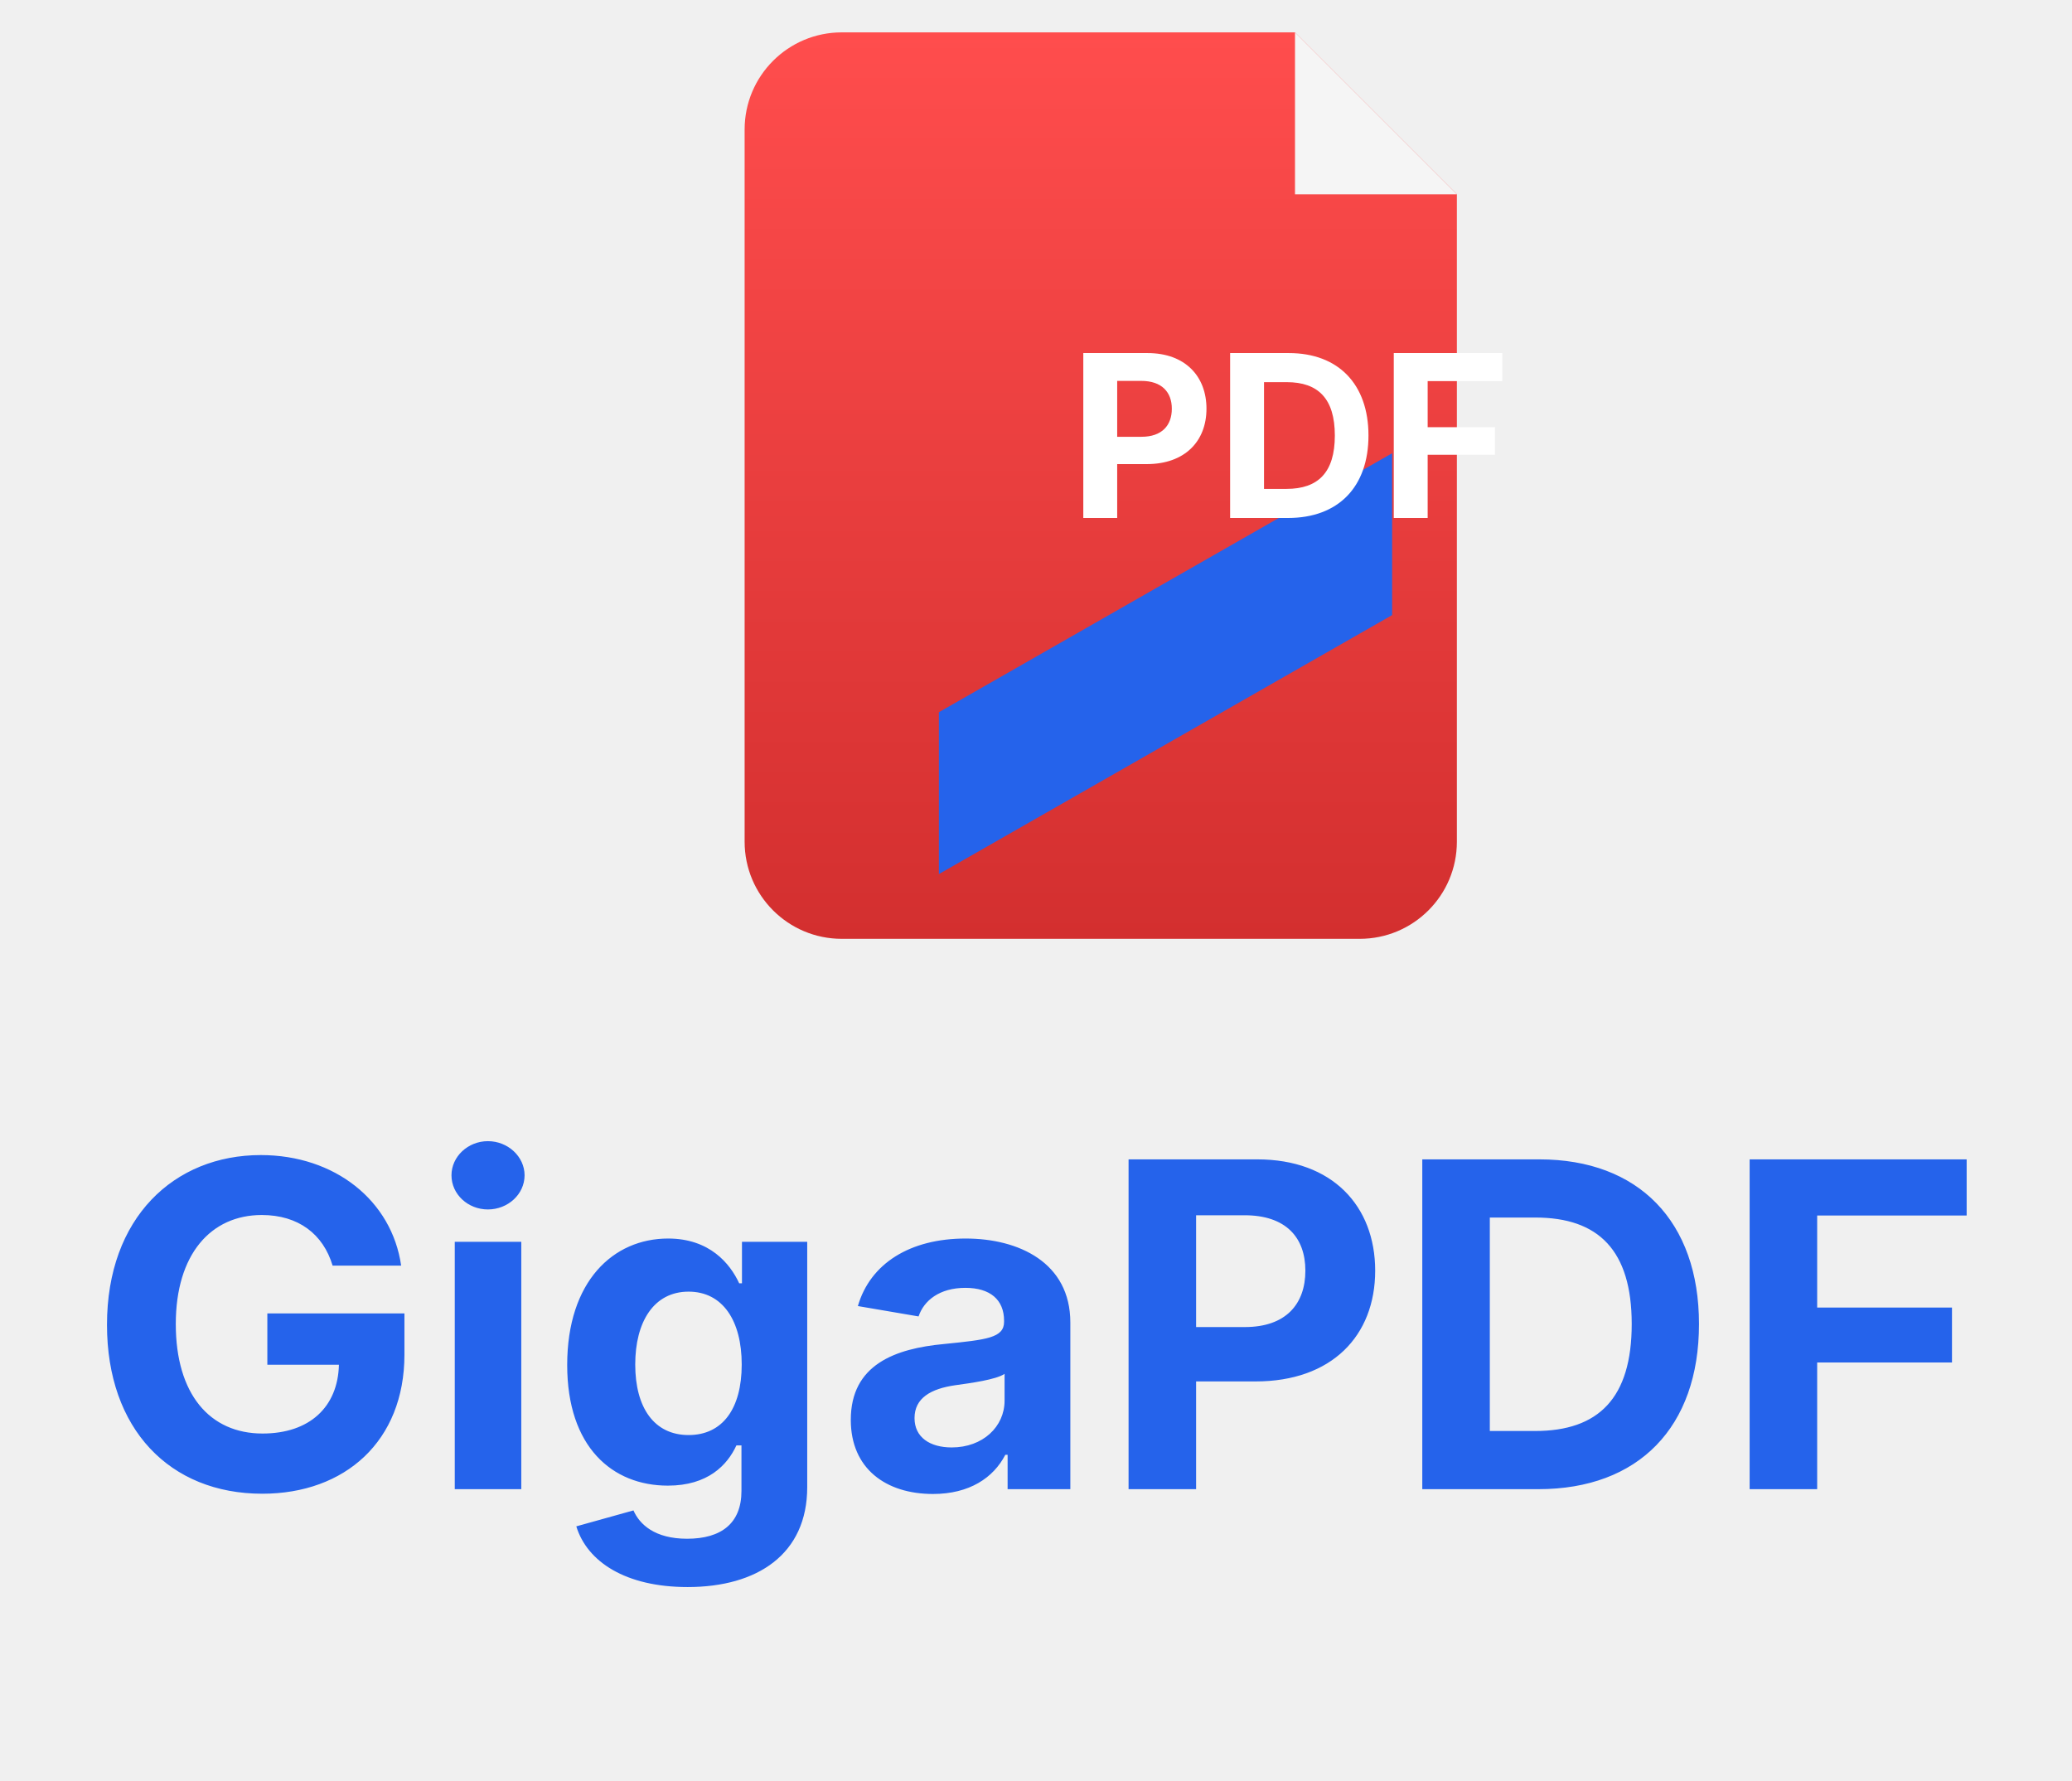
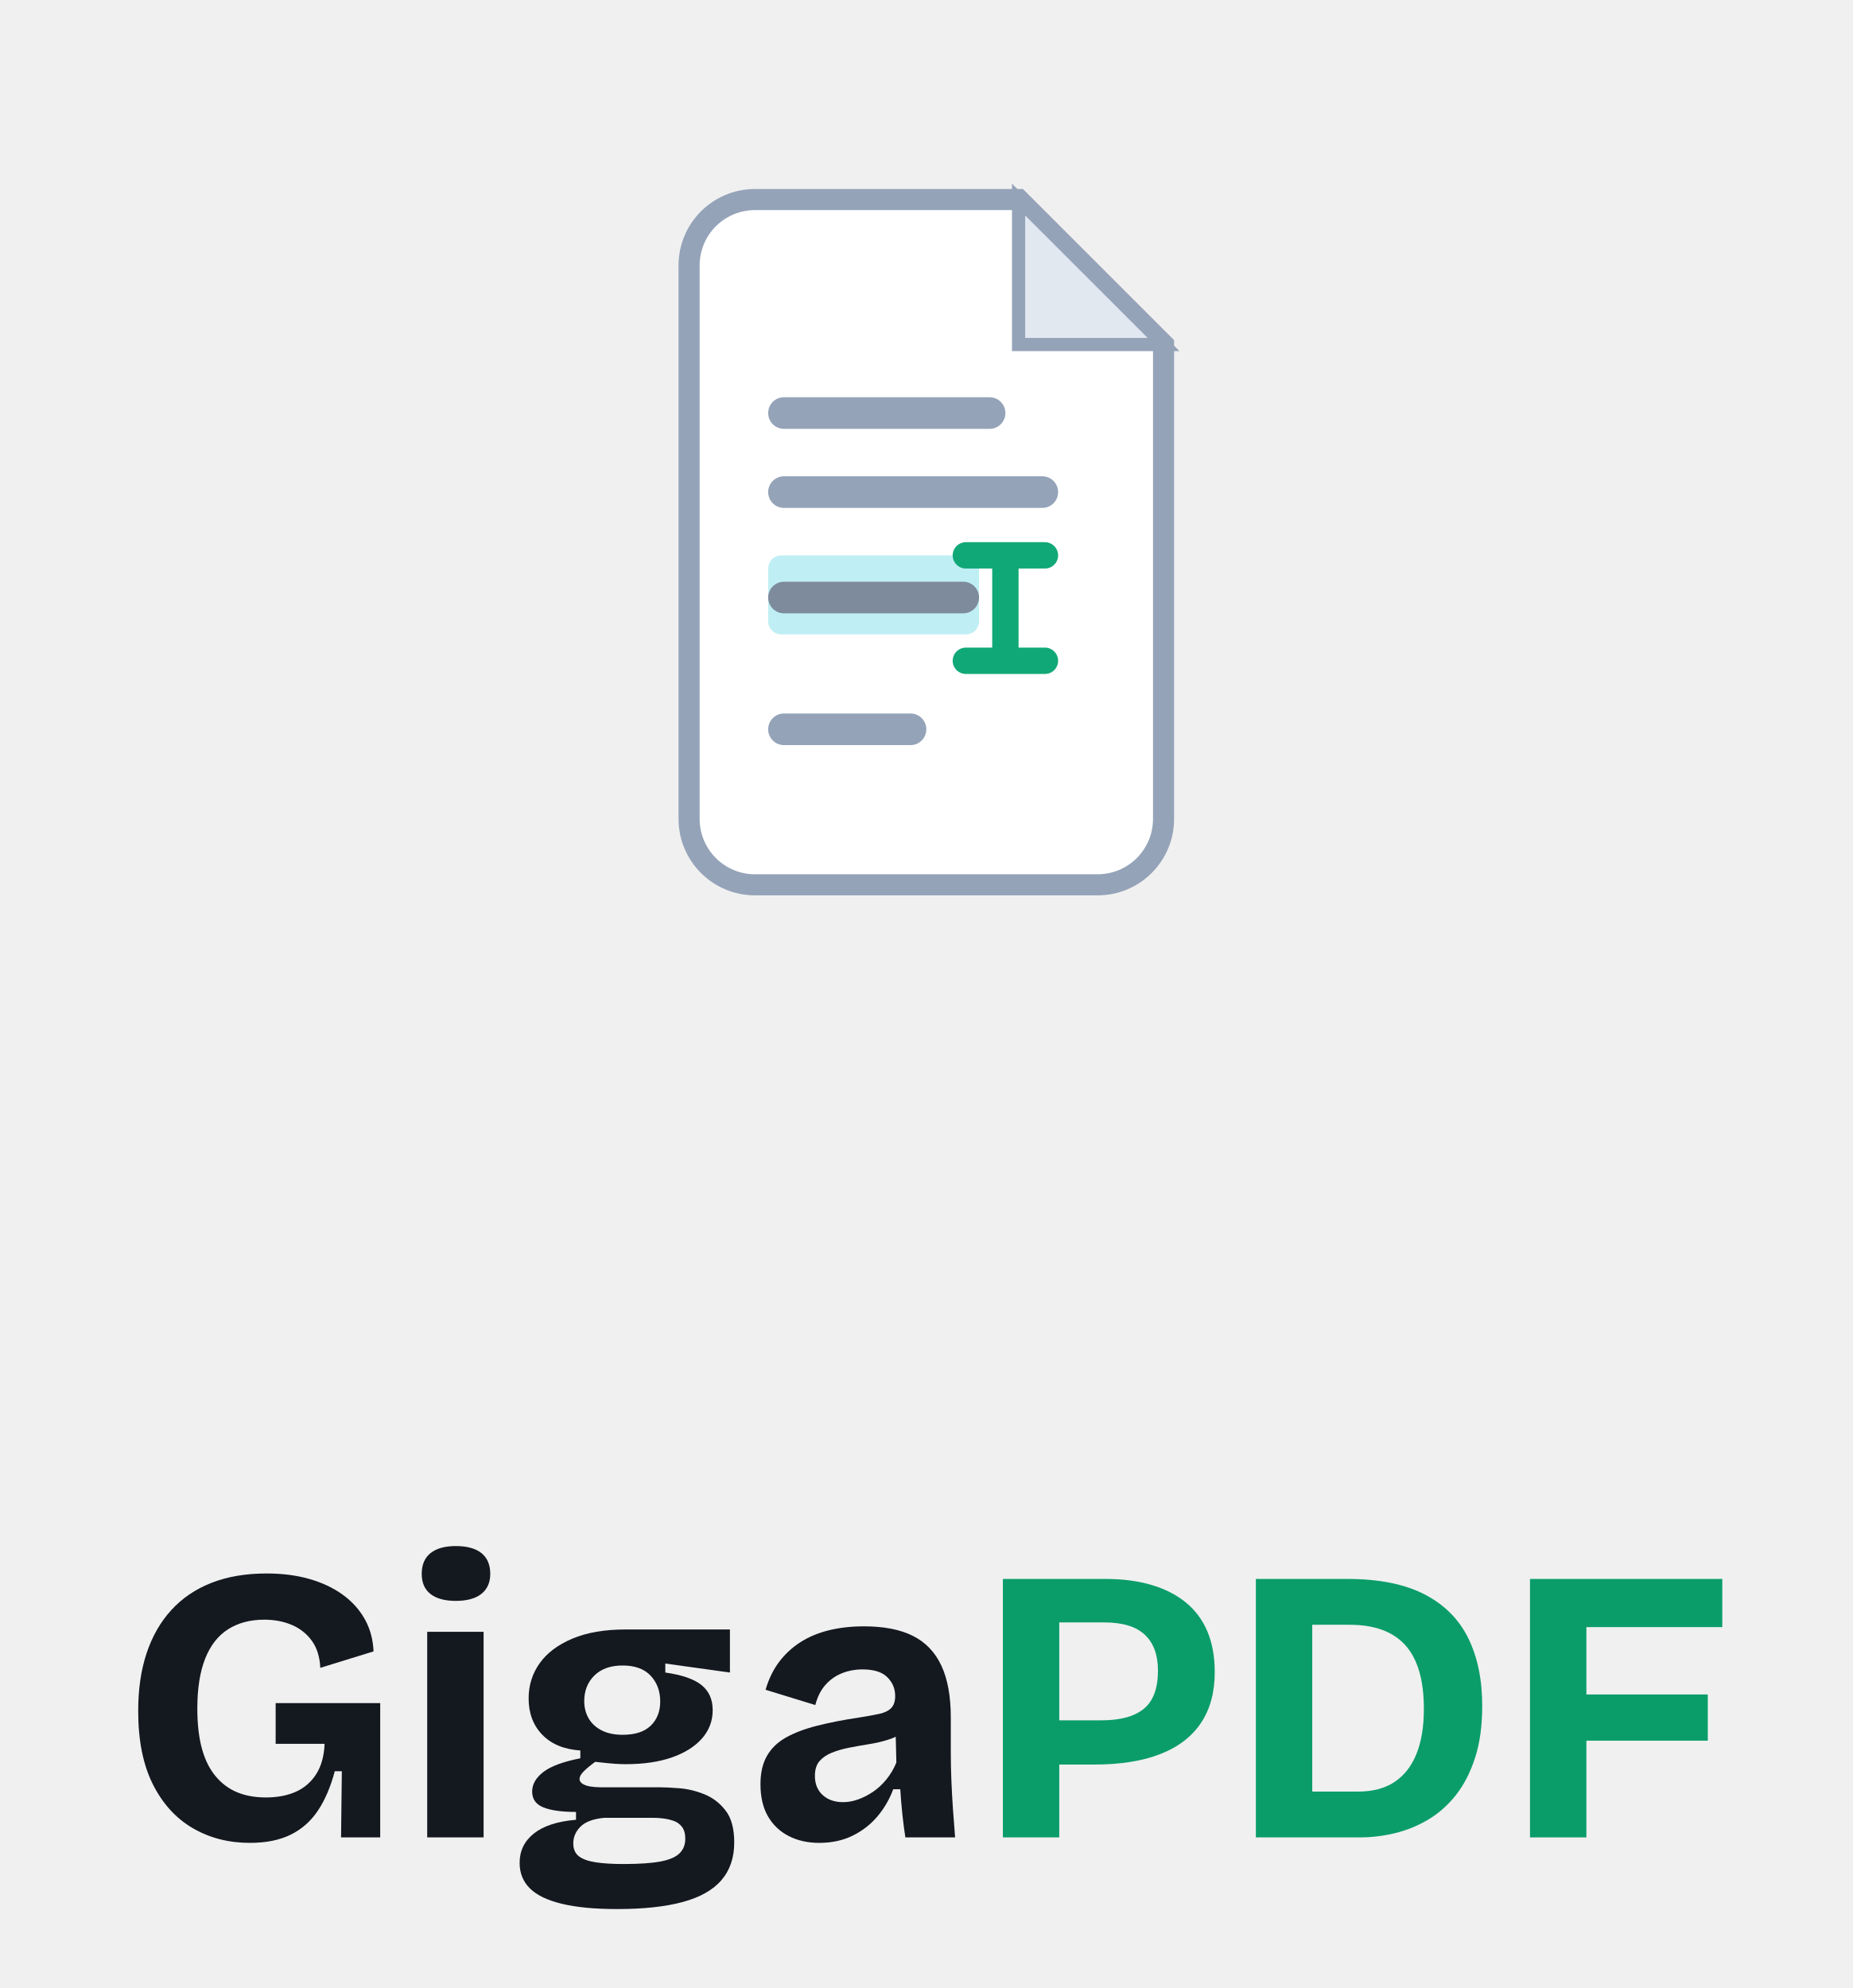
- <svg xmlns="http://www.w3.org/2000/svg" width="128" height="110" viewBox="0 0 128 110">
-   <g transform="translate(48,0)">
-     <g>
-       <defs>
-         <linearGradient id="redGrad" x1="0" y1="0" x2="0" y2="1">
-           <stop offset="0%" stop-color="#FF4D4D" />
-           <stop offset="100%" stop-color="#D32F2F" />
-         </linearGradient>
-       </defs>
-       <path d="M4 2h28l10 10v40a6 6 0 0 1-6 6H4a6 6 0 0 1-6-6V8a6 6 0 0 1 6-6z" fill="url(#redGrad)" />
-       <path d="M32 2v10h10" fill="#F5F5F5" />
-       <path d="M10 44l28-16v10L10 54z" fill="#2563EB" />
-       <text x="18" y="32" font-size="14" font-family="Inter, Arial" fill="white" font-weight="700">PDF</text>
-     </g>
+ <svg xmlns="http://www.w3.org/2000/svg" width="123" height="132" viewBox="0 0 123 132">
+   <g transform="translate(33.5 8) scale(0.875)">
+     <path d="M14 11 a5 5 0 0 1 5 -5 H39 L50 17 V53 a5 5 0 0 1 -5 5 H19 a5 5 0 0 1 -5 -5 Z" fill="#FFFFFF" stroke="#94A3B8" stroke-width="1.6" />
+     <path d="M39 6 L50 17 L39 17 Z" fill="#E2E8F0" stroke="#94A3B8" stroke-width="1" />
+     <rect x="20" y="21" width="18" height="2.4" rx="1.2" fill="#94A3B8" />
+     <rect x="20" y="27" width="22" height="2.4" rx="1.2" fill="#94A3B8" />
+     <rect x="20" y="33" width="16" height="6" rx="1" fill="#BFEFF4" />
+     <rect x="20" y="35" width="16" height="2.4" rx="1.2" fill="#7E8B9C" />
+     <path d="M35 33 H41 M38 33 V41 M35 41 H41" fill="none" stroke="#11A877" stroke-width="2" stroke-linecap="round" />
+     <rect x="20" y="45" width="12" height="2.4" rx="1.2" fill="#94A3B8" />
  </g>
-   <text x="64" y="92" font-size="28" font-family="Inter, Arial" fill="#2563EB" font-weight="700" text-anchor="middle">GigaPDF</text>
+   <path transform="matrix(0.026 0 0 -0.026 7.901 122)" d="M334 -14Q253 -14 188.5 23.5Q124 61 86.5 135.5Q49 210 49 323Q49 406 70.5 470.5Q92 535 133.5 580.5Q175 626 236.0 650.0Q297 674 377 674Q437 674 486.0 660.0Q535 646 571.0 620.0Q607 594 627.5 557.5Q648 521 650 475L514 433Q512 475 492.5 502.0Q473 529 441.5 542.5Q410 556 371 556Q317 556 278.5 531.5Q240 507 220.0 456.5Q200 406 200 329Q200 270 211.5 227.5Q223 185 246.0 157.0Q269 129 301.0 115.5Q333 102 375 102Q419 102 451.5 116.5Q484 131 503.5 161.5Q523 192 525 239H400V343H667V222V0H567L569 169H551Q535 109 508.0 68.5Q481 28 438.5 7.0Q396 -14 334 -14Z" fill="#14181F" />
+   <path transform="matrix(0.026 0 0 -0.026 26.647 122)" d="M66 0V525H210V0ZM139 604Q97 604 74.5 621.5Q52 639 52 673Q52 708 74.5 726.0Q97 744 139 744Q182 744 204.5 726.0Q227 708 227 673Q227 640 204.5 622.0Q182 604 139 604Z" fill="#14181F" />
+   <path transform="matrix(0.026 0 0 -0.026 33.849 122)" d="M274 -183Q188 -183 132.5 -169.5Q77 -156 51.0 -130.0Q25 -104 25 -65Q25 -19 61.5 10.0Q98 39 169 45V65Q115 65 86.0 76.5Q57 88 57 117Q57 145 85.5 167.0Q114 189 180 202V222Q118 226 83.0 262.0Q48 298 48 355Q48 405 76.0 444.5Q104 484 159.5 507.5Q215 531 296 531H562V421L397 444V421Q461 412 489.5 389.0Q518 366 518 325Q518 284 491.0 253.0Q464 222 414.5 204.5Q365 187 296 187Q283 187 268.0 188.0Q253 189 218 193Q199 179 188.5 168.5Q178 158 178 149Q178 142 185.5 137.0Q193 132 205.5 130.0Q218 128 231 128H381Q401 128 433.0 125.5Q465 123 497.0 110.0Q529 97 551.0 68.5Q573 40 573 -13Q573 -71 540.5 -109.0Q508 -147 441.5 -165.0Q375 -183 274 -183ZM290 -68Q351 -68 385.0 -61.5Q419 -55 433.5 -40.5Q448 -26 448 -4Q448 16 439.5 27.0Q431 38 417.5 42.5Q404 47 390.5 48.5Q377 50 367 50H241Q199 46 180.5 27.5Q162 9 162 -15Q162 -37 176.0 -48.0Q190 -59 218.5 -63.5Q247 -68 290 -68ZM288 262Q336 262 360.0 285.5Q384 309 384 347Q384 387 359.5 413.0Q335 439 288 439Q242 439 216.0 413.5Q190 388 190 348Q190 323 201.5 303.5Q213 284 235.0 273.0Q257 262 288 262Z" fill="#14181F" />
+   <path transform="matrix(0.026 0 0 -0.026 49.475 122)" d="M189 -14Q145 -14 111.0 3.5Q77 21 58.0 54.0Q39 87 39 136Q39 179 55.5 208.0Q72 237 104.0 255.0Q136 273 183.0 285.0Q230 297 290 306Q322 311 342.5 315.5Q363 320 373.0 330.5Q383 341 383 361Q383 389 363.0 409.0Q343 429 300 429Q271 429 246.5 419.0Q222 409 204.5 389.0Q187 369 179 338L52 377Q64 418 86.5 448.0Q109 478 141.0 498.5Q173 519 214.0 529.0Q255 539 303 539Q380 539 428.5 514.5Q477 490 501.0 438.5Q525 387 525 306V216Q525 181 526.5 145.0Q528 109 530.5 72.5Q533 36 536 0H409Q405 25 401.5 57.5Q398 90 396 123H378Q364 85 338.0 54.0Q312 23 274.5 4.5Q237 -14 189 -14ZM250 90Q269 90 288.5 97.0Q308 104 326.5 116.5Q345 129 360.5 148.0Q376 167 386 191L384 275L407 270Q389 257 365.0 249.5Q341 242 315.5 238.0Q290 234 265.0 229.0Q240 224 220.5 216.0Q201 208 189.5 194.5Q178 181 178 157Q178 126 198.0 108.0Q218 90 250 90Z" fill="#14181F" />
+   <path transform="matrix(0.026 0 0 -0.026 64.685 122)" d="M174 186V299H325Q397 299 433.0 328.5Q469 358 469 426Q469 486 435.5 517.5Q402 549 332 549H174V660H336Q400 660 451.5 645.0Q503 630 539.5 600.5Q576 571 595.0 526.5Q614 482 614 422Q614 345 579.0 292.5Q544 240 475.5 213.0Q407 186 305 186ZM73 0V660H217V0Z" fill="#0A9D6A" />
+   <path transform="matrix(0.026 0 0 -0.026 81.481 122)" d="M142 0V117H334Q390 117 427.0 141.5Q464 166 483.0 213.0Q502 260 502 328Q502 384 490.0 424.5Q478 465 454.5 491.0Q431 517 395.5 530.0Q360 543 312 543H142V660H307Q427 660 503.0 621.0Q579 582 615.0 509.5Q651 437 651 336Q651 260 633.0 204.0Q615 148 584.5 109.0Q554 70 514.0 46.0Q474 22 429.0 11.0Q384 0 338 0ZM73 0V660H217V0Z" fill="#0A9D6A" />
+   <path transform="matrix(0.026 0 0 -0.026 99.681 122)" d="M73 0V660H217V0ZM142 247V365H527V247ZM142 537V660H564V537Z" fill="#0A9D6A" />
</svg>
